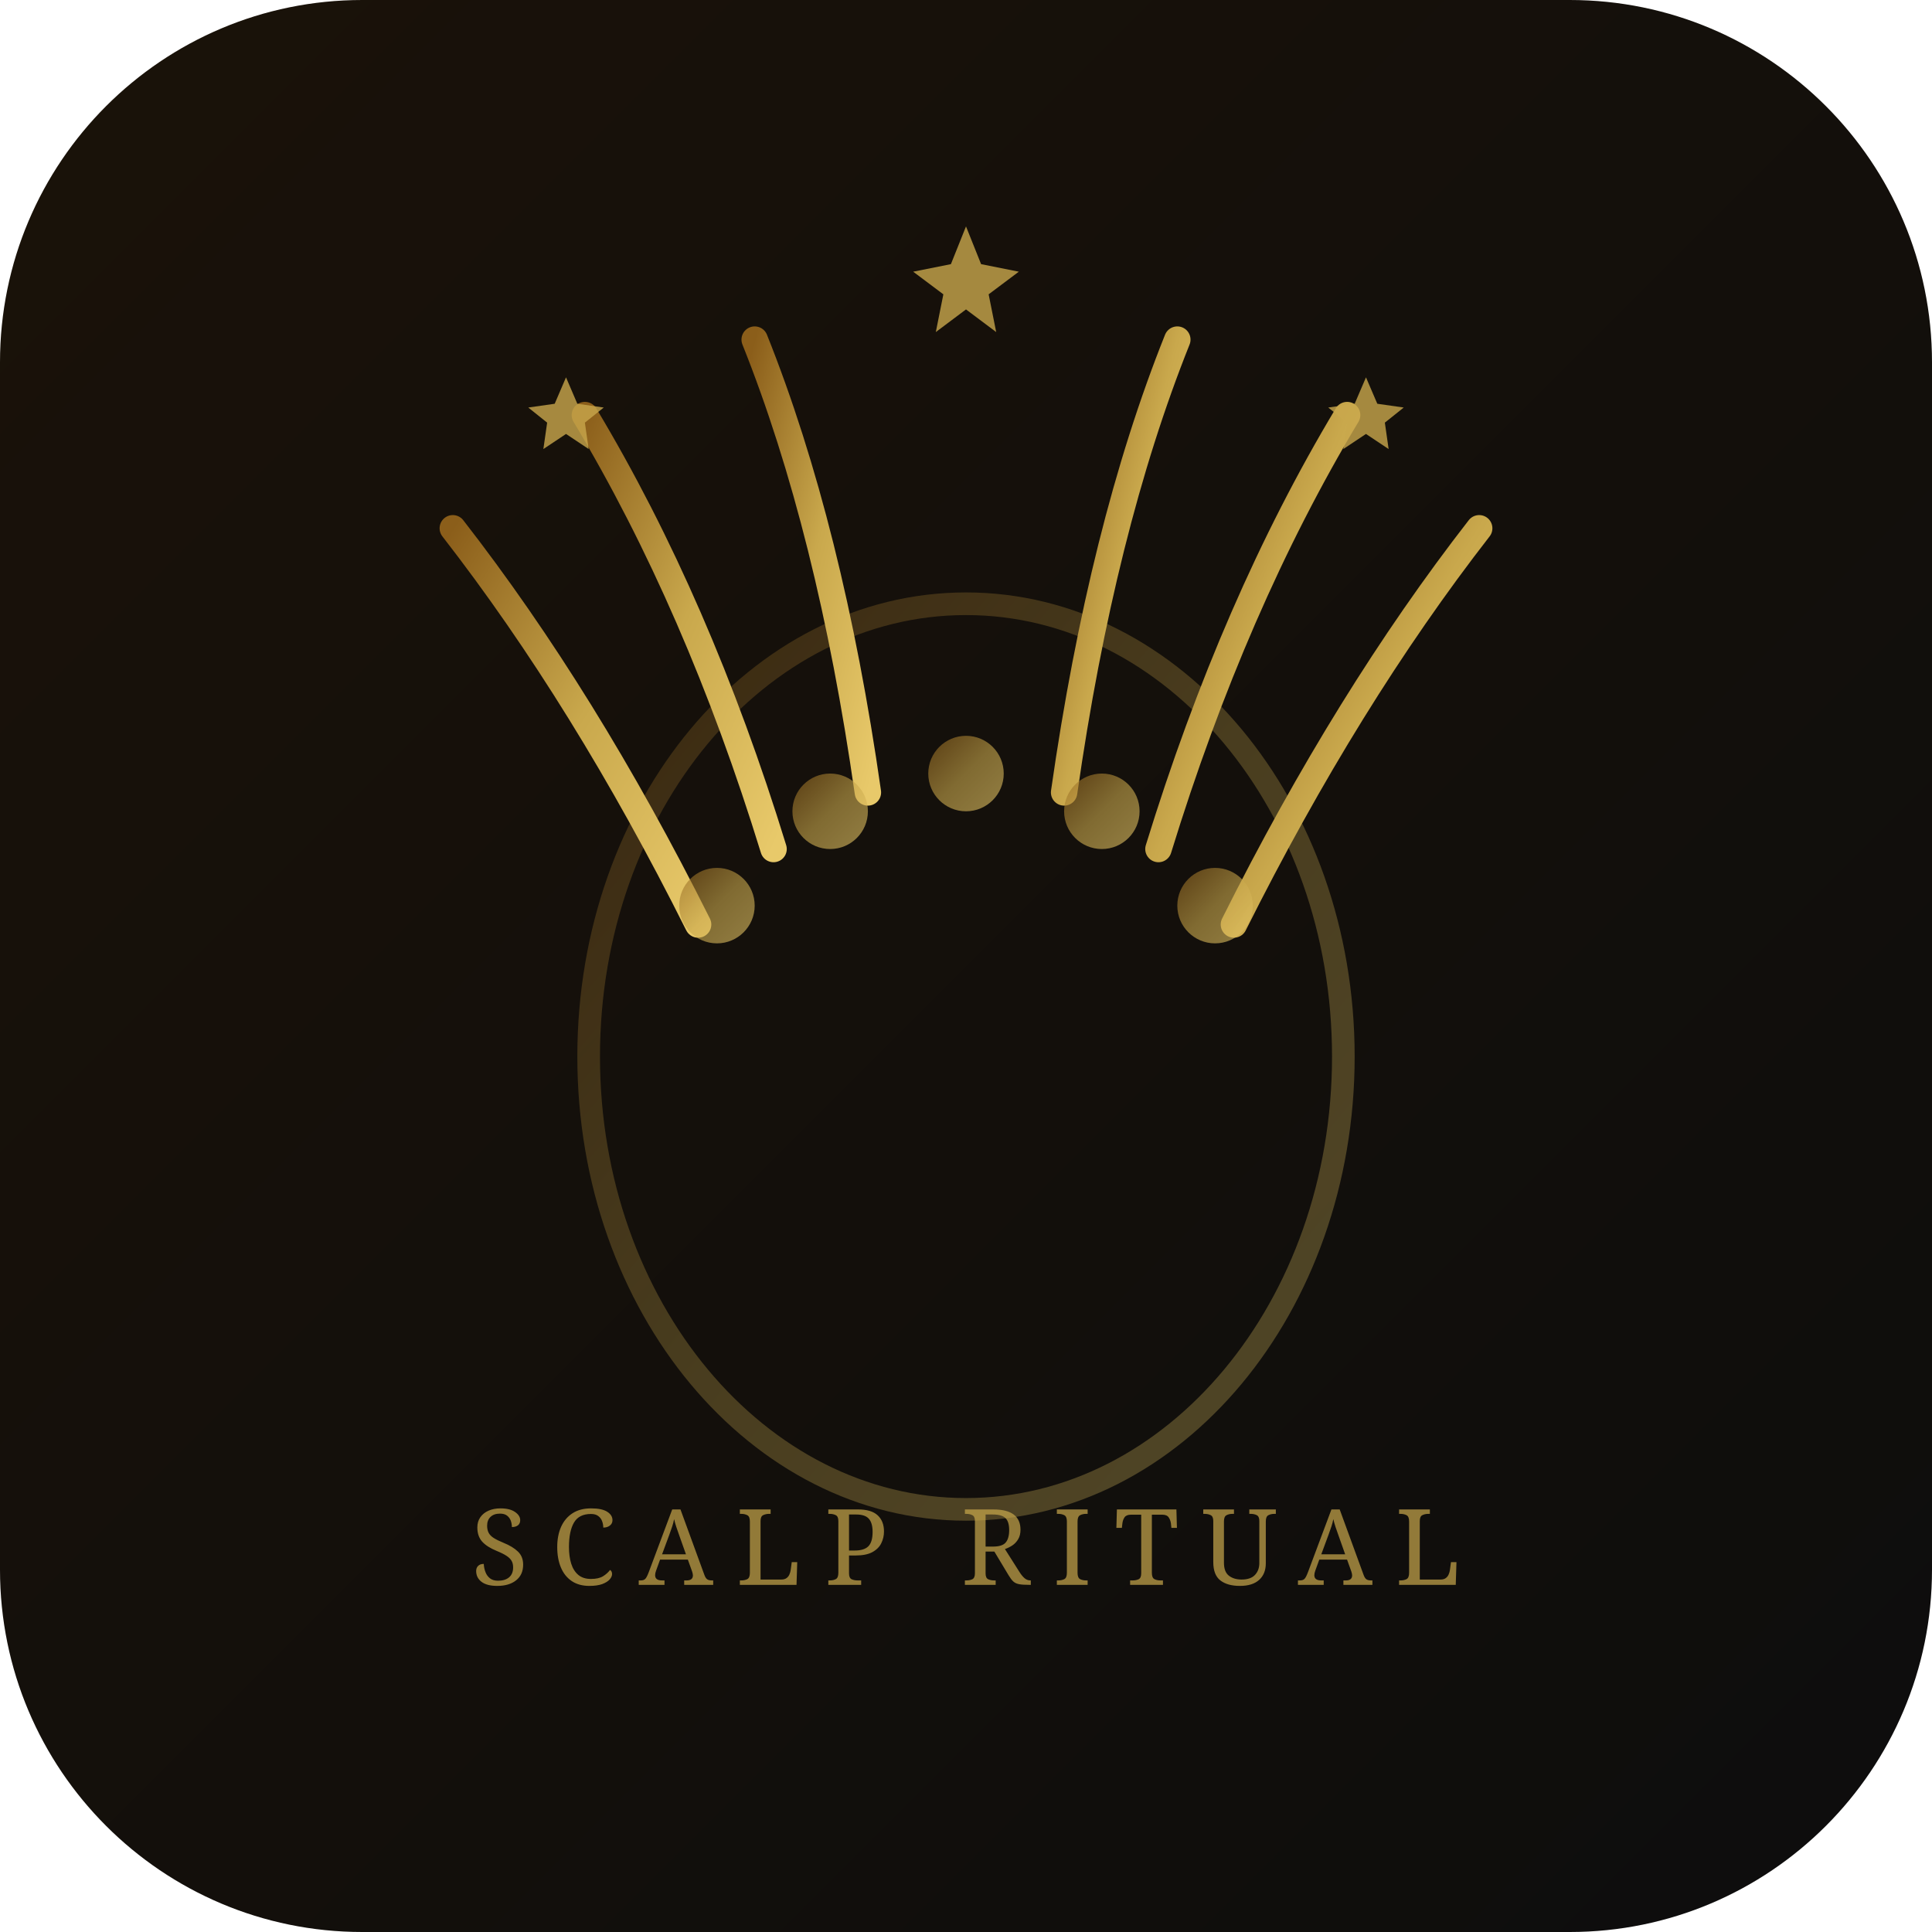
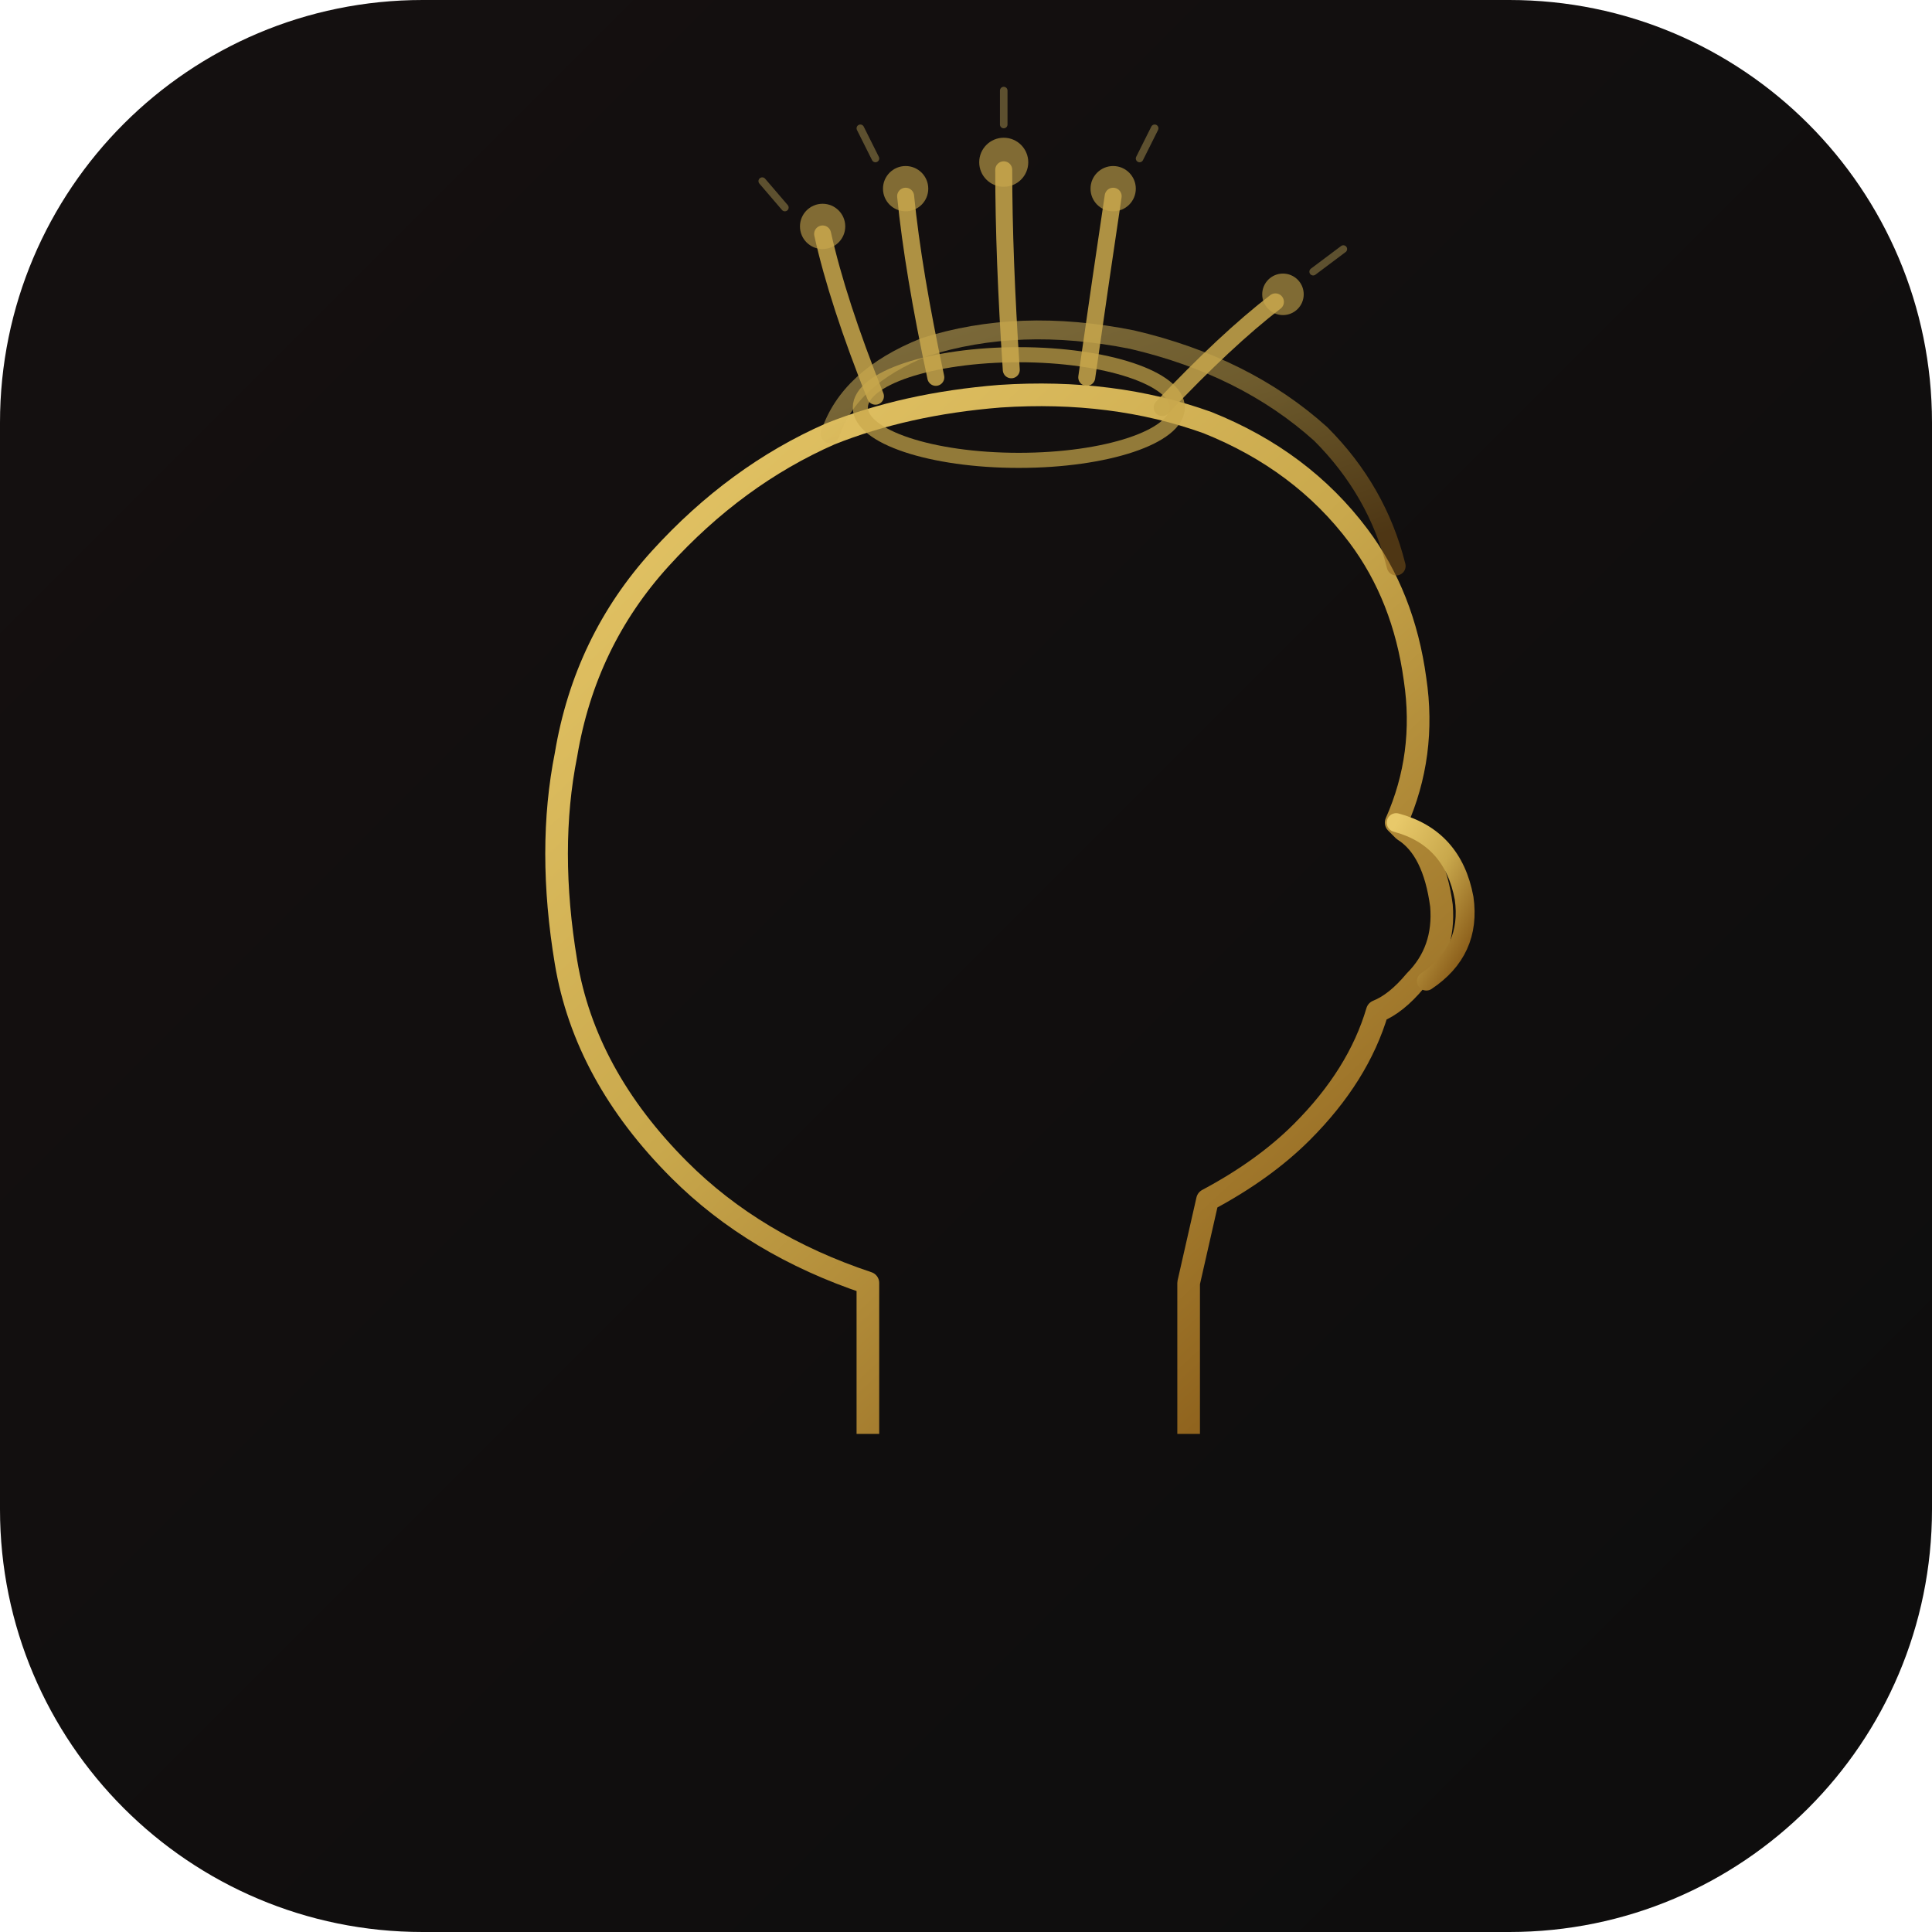
<svg xmlns="http://www.w3.org/2000/svg" viewBox="0 0 512 512">
  <defs>
    <linearGradient id="bg" x1="0" y1="0" x2="1" y2="1">
-       <stop offset="0%" stop-color="#1a1209" />
+       <stop offset="0%" stop-color="#151010" />
      <stop offset="100%" stop-color="#0d0d0d" />
    </linearGradient>
-     <linearGradient id="gold" x1="0" y1="0" x2="1" y2="1">
-       <stop offset="0%" stop-color="#8b5e1a" />
+     <linearGradient id="gold" x1="0" y1="0" x2="0.8" y2="1">
+       <stop offset="0%" stop-color="#e8c96a" />
      <stop offset="50%" stop-color="#c9a84c" />
-       <stop offset="100%" stop-color="#e8c96a" />
+       <stop offset="100%" stop-color="#8b5e1a" />
    </linearGradient>
  </defs>
-   <rect width="512" height="512" rx="96" fill="url(#bg)" />
-   <ellipse cx="256" cy="280" rx="100" ry="120" fill="none" stroke="url(#gold)" stroke-width="6" opacity="0.3" />
-   <g fill="none" stroke="url(#gold)" stroke-width="7" stroke-linecap="round">
-     <path d="M256 200 Q256 120 256 80" />
-     <path d="M230 210 Q220 140 200 90" />
-     <path d="M205 225 Q185 160 155 110" />
-     <path d="M185 245 Q155 185 120 140" />
-     <path d="M282 210 Q292 140 312 90" />
-     <path d="M307 225 Q327 160 357 110" />
-     <path d="M327 245 Q357 185 392 140" />
+   <rect width="512" height="512" rx="112" fill="url(#bg)" />
+   <path d="     M 230 380     L 230 340     Q 200 330 180 310     Q 155 285 150 255     Q 145 225 150 200     Q 155 170 175 148     Q 195 126 220 115     Q 240 107 265 105     Q 295 103 320 112     Q 345 122 360 142     Q 372 158 375 180     Q 378 200 370 218     L 372 220     Q 380 225 382 240     Q 383 252 375 260     Q 370 266 365 268     Q 360 285 345 300     Q 335 310 320 318     L 315 340     L 315 380   " fill="none" stroke="url(#gold)" stroke-width="6" stroke-linejoin="round" />
+   <path d="     M 370 218     Q 385 222 388 238     Q 390 252 378 260   " fill="none" stroke="url(#gold)" stroke-width="5" stroke-linecap="round" />
+   <path d="     M 220 115     Q 225 100 245 92     Q 270 84 300 90     Q 330 97 350 115     Q 365 130 370 150   " fill="none" stroke="url(#gold)" stroke-width="5" stroke-linecap="round" opacity="0.5" />
+   <ellipse cx="270" cy="108" rx="42" ry="14" fill="none" stroke="#c9a84c" stroke-width="4" opacity="0.7" />
+   <g stroke="#c9a84c" stroke-width="4.5" stroke-linecap="round" fill="none" opacity="0.85">
+     <path d="M 232 105 Q 222 80 218 62" />
+     <path d="M 248 100 Q 242 72 240 52" />
+     <path d="M 268 98 Q 266 68 266 45" />
+     <path d="M 288 100 Q 292 72 295 52" />
+     <path d="M 308 108 Q 325 90 338 80" />
  </g>
-   <g fill="url(#gold)" opacity="0.6">
-     <circle cx="190" cy="240" r="10" />
-     <circle cx="220" cy="215" r="10" />
-     <circle cx="256" cy="205" r="10" />
-     <circle cx="292" cy="215" r="10" />
-     <circle cx="322" cy="240" r="10" />
+   <g fill="#c9a84c" opacity="0.6">
+     <circle cx="218" cy="60" r="6" />
+     <circle cx="240" cy="50" r="6" />
+     <circle cx="266" cy="43" r="6.5" />
+     <circle cx="295" cy="50" r="6" />
+     <circle cx="340" cy="78" r="5.5" />
  </g>
-   <g fill="#c9a84c" opacity="0.8">
-     <polygon points="256,60 260,70 270,72 262,78 264,88 256,82 248,88 250,78 242,72 252,70" />
-     <polygon points="150,100 153,107 160,108 155,112 156,119 150,115 144,119 145,112 140,108 147,107" />
-     <polygon points="362,100 365,107 372,108 367,112 368,119 362,115 356,119 357,112 352,108 359,107" />
+   <g stroke="#e8c96a" stroke-width="2" stroke-linecap="round" opacity="0.35">
+     <line x1="208" y1="55" x2="202" y2="48" />
+     <line x1="232" y1="42" x2="228" y2="34" />
+     <line x1="266" y1="33" x2="266" y2="24" />
+     <line x1="302" y1="42" x2="306" y2="34" />
+     <line x1="348" y1="72" x2="356" y2="66" />
  </g>
-   <text x="256" y="420" text-anchor="middle" font-family="Georgia, serif" font-size="28" letter-spacing="6" fill="#c9a84c" opacity="0.7">SCALP RITUAL</text>
</svg>
